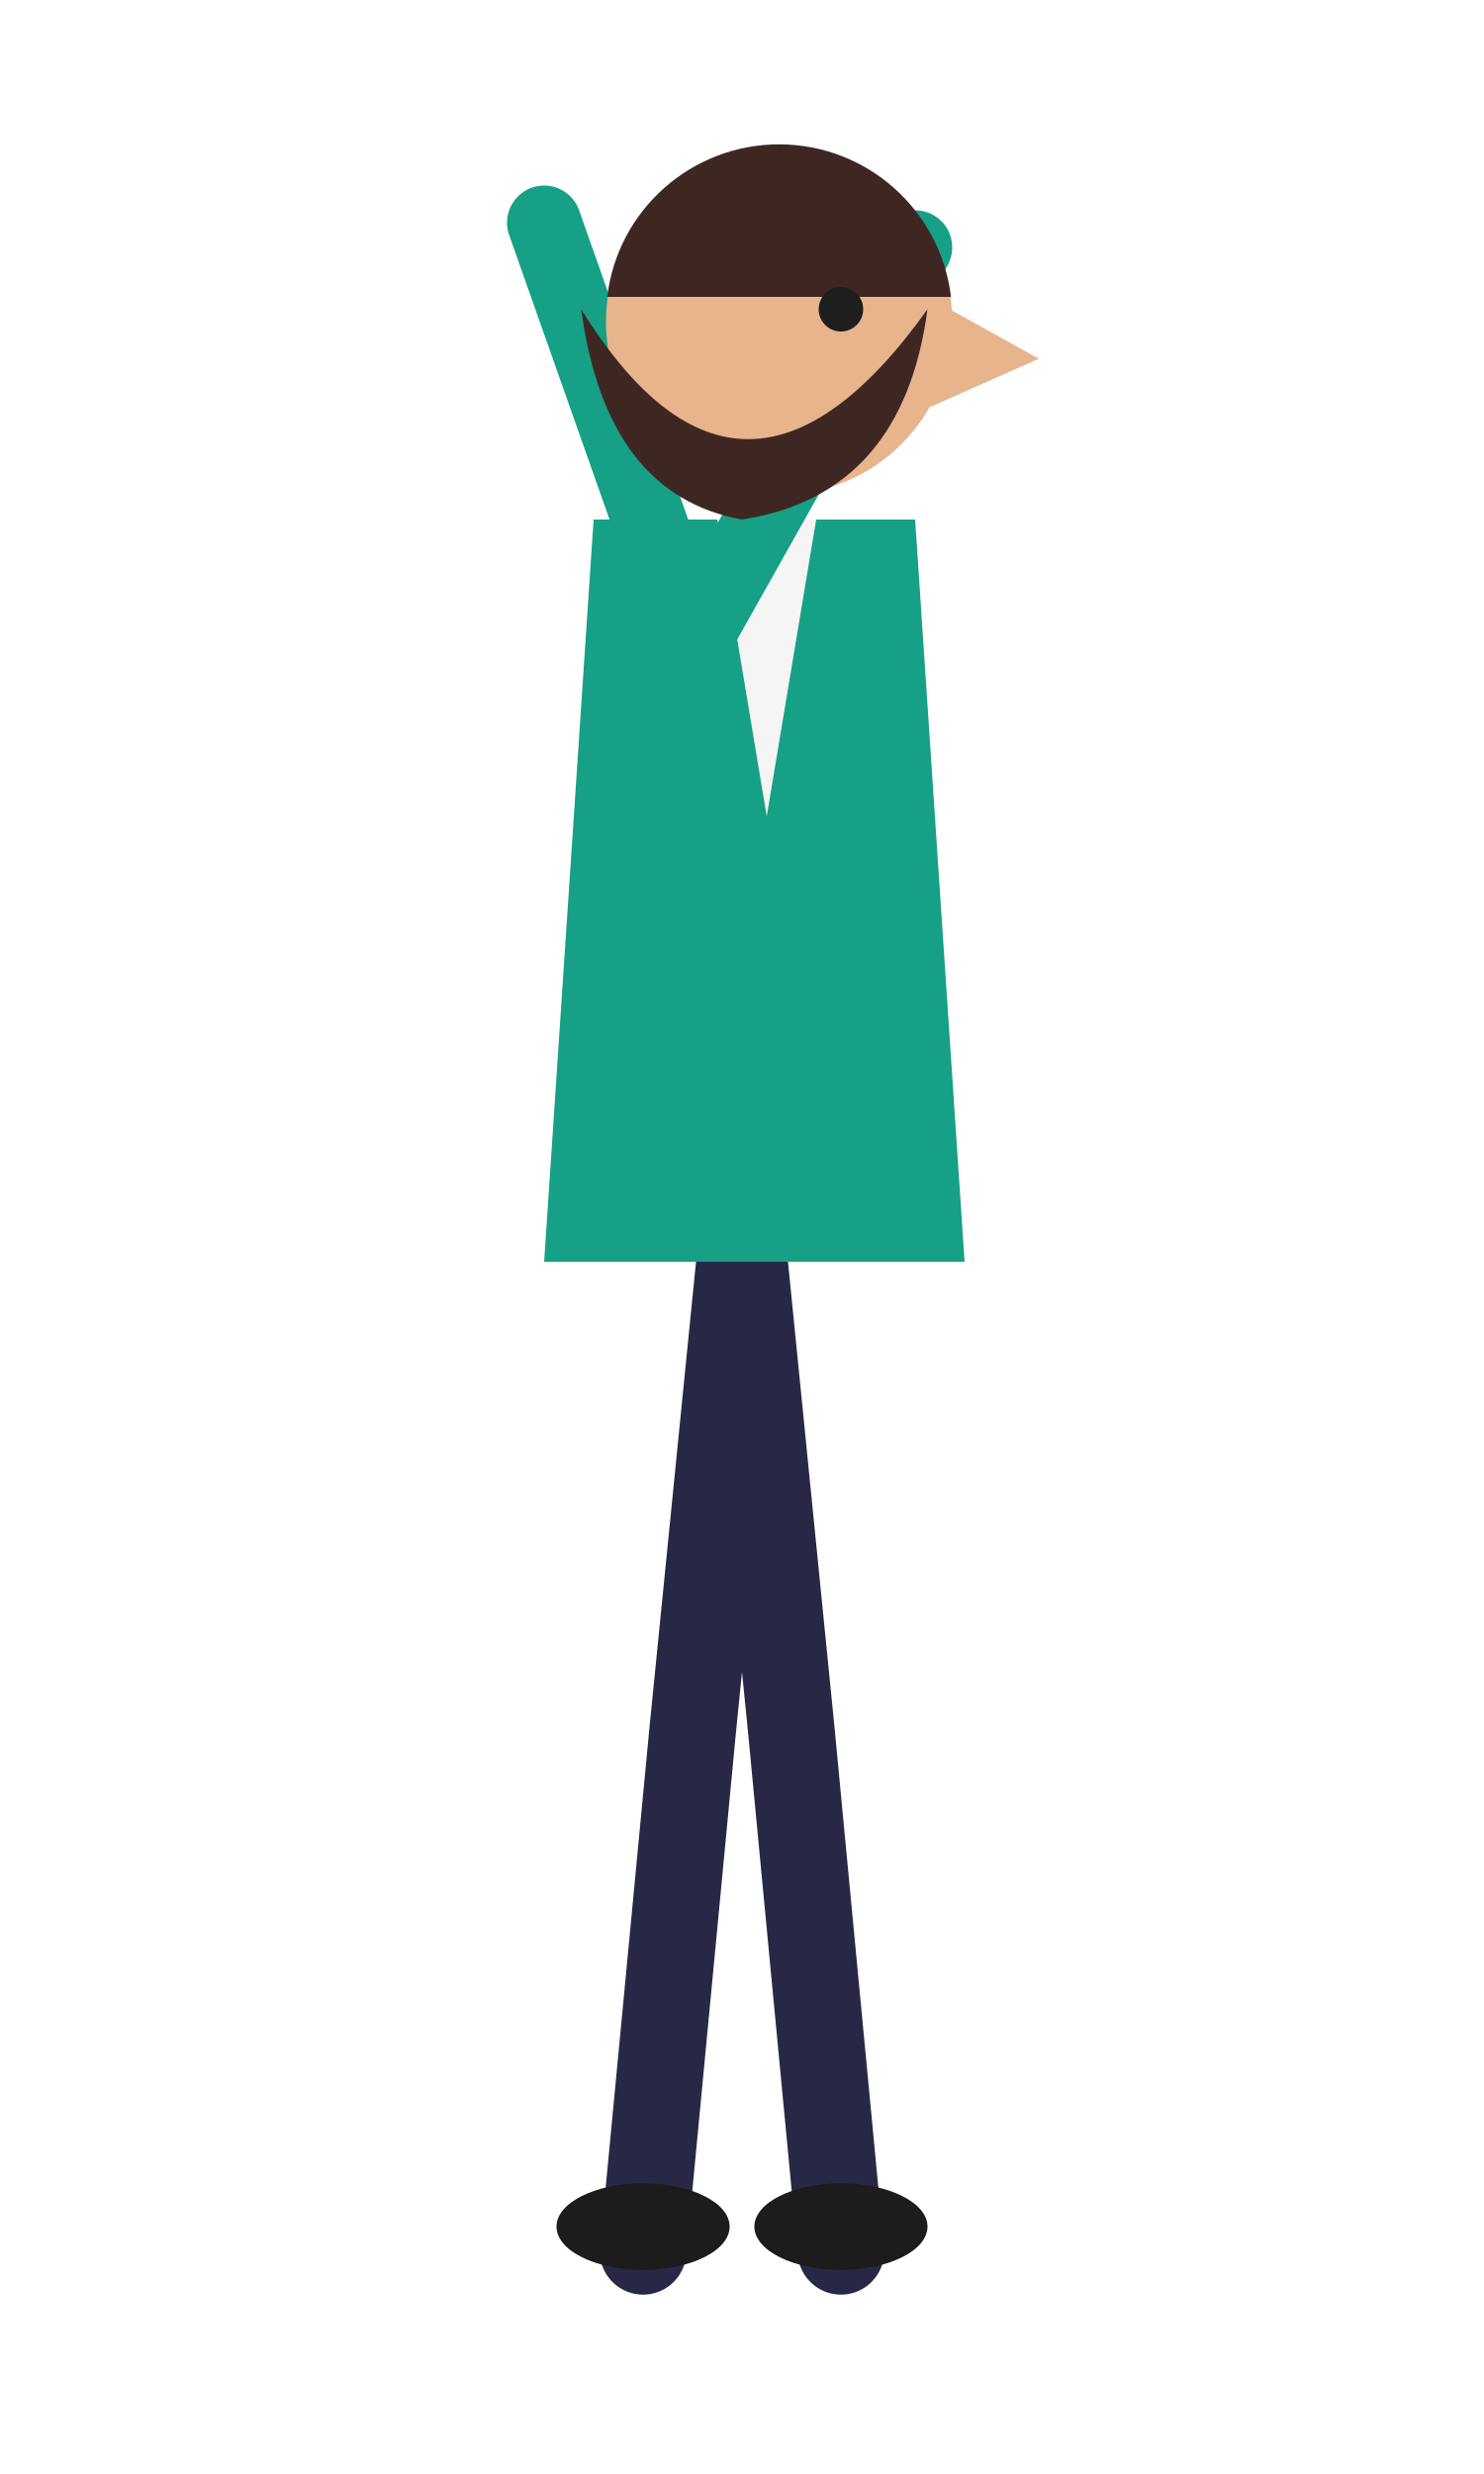
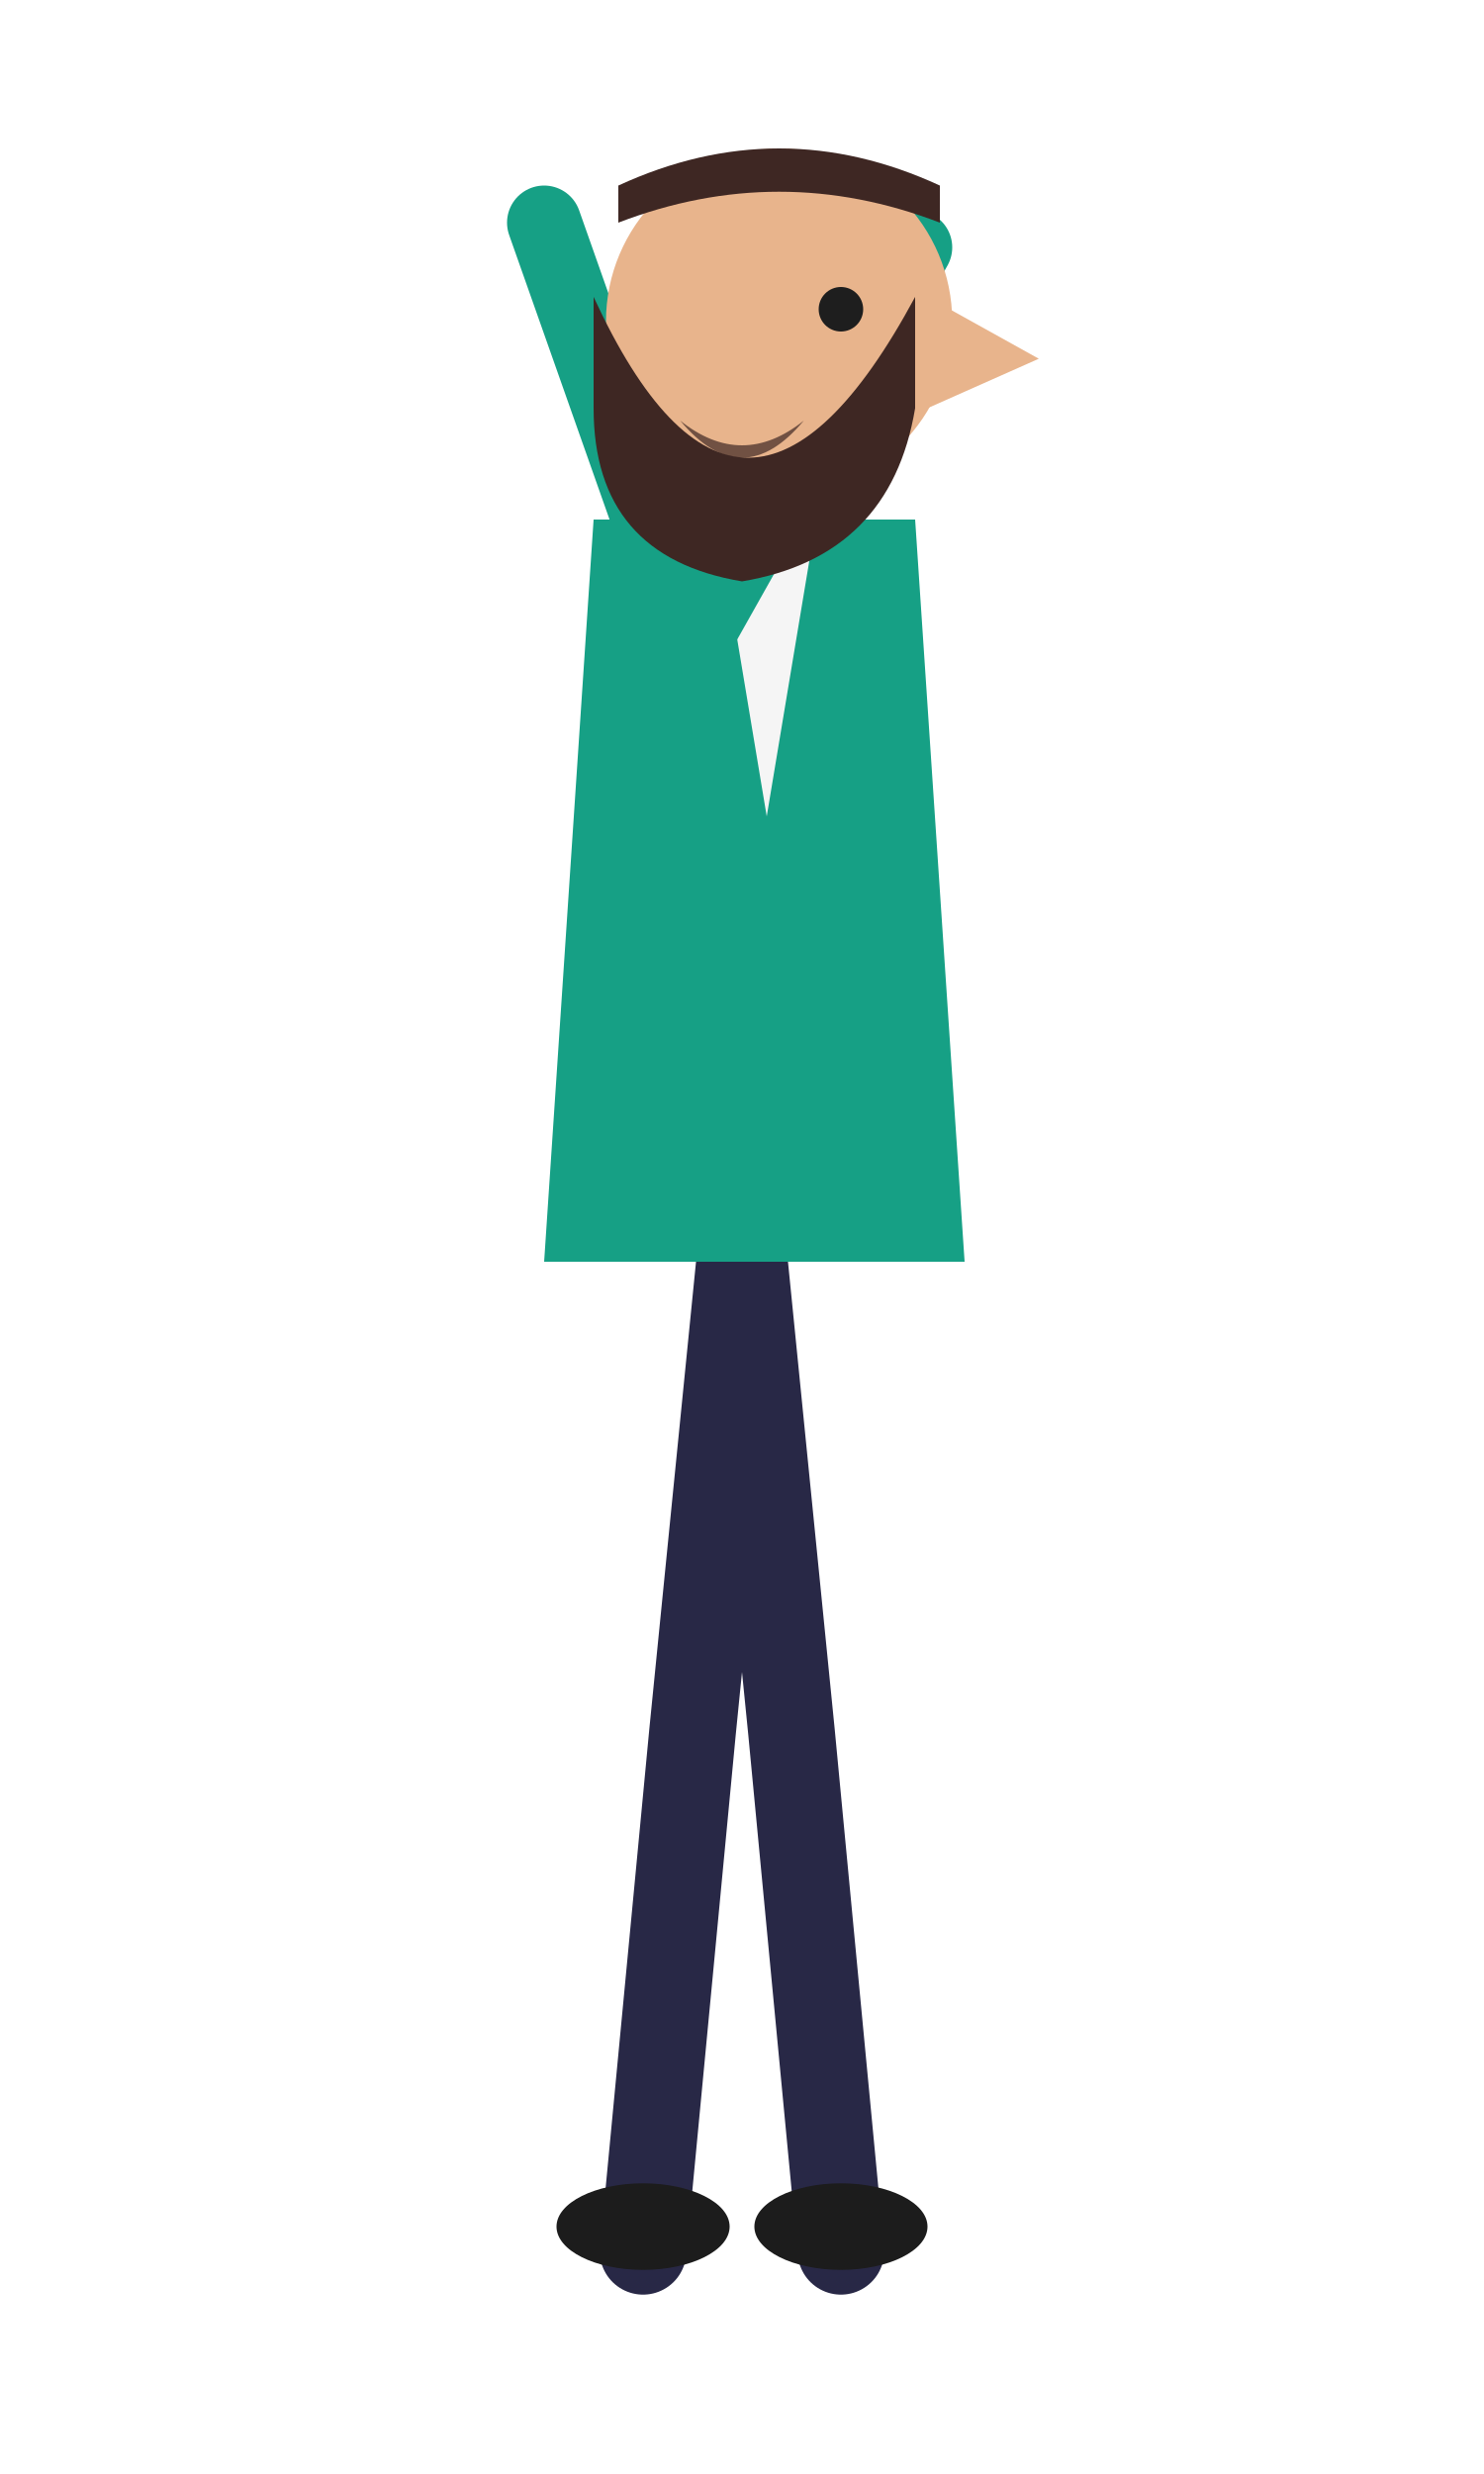
<svg xmlns="http://www.w3.org/2000/svg" viewBox="0 0 120 200" width="120" height="200">
  <g stroke="#282846" stroke-width="7" stroke-linecap="round" fill="none" stroke-linejoin="round">
    <path d="M60 100 L64 140 L68 182 M60 100 L56 140 L52 182" />
  </g>
  <ellipse cx="68" cy="180" rx="7" ry="3.5" fill="#1c1c1c" />
  <ellipse cx="52" cy="180" rx="7" ry="3.5" fill="#1c1c1c" />
  <path d="M48 42 L74 42 L78 102 L44 102 Z" fill="#16a085" />
  <path d="M58 42 L66 42 L62 66 Z" fill="#f5f5f5" />
  <g stroke="#16a085" stroke-width="6" stroke-linecap="round" fill="none">
    <path d="M56 52 L44 18 M56 52 L74 20" />
  </g>
  <circle cx="63" cy="26" r="14" fill="#e8b48c" />
  <path d="M75 24 L84 29 L75 33 Z" fill="#e8b48c" />
-   <path d="M49.1 24 A14 14 0 0 1 76.9 24 Z" fill="#3e2723" />
+   <path d="M50 15 Q63 9 76 15 L76 18 Q63 13 50 18 Z" fill="#3e2723" />
  <circle cx="68" cy="25" r="1.8" fill="#1e1e1e" />
-   <path d="M47 25 Q60 46 75 25 Q73 40 60 42 Q49 40 47 25 Z" fill="#3e2723" />
+   <path d="M48 24 Q60 50 74 24 L74 33 Q72 45 60 47 Q48 45 48 33 Z" fill="#3e2723" />
+   <path d="M55 34 Q60 38 65 34 Q60 40 55 34 Z" fill="#3e2723" opacity="0.7" />
</svg>
